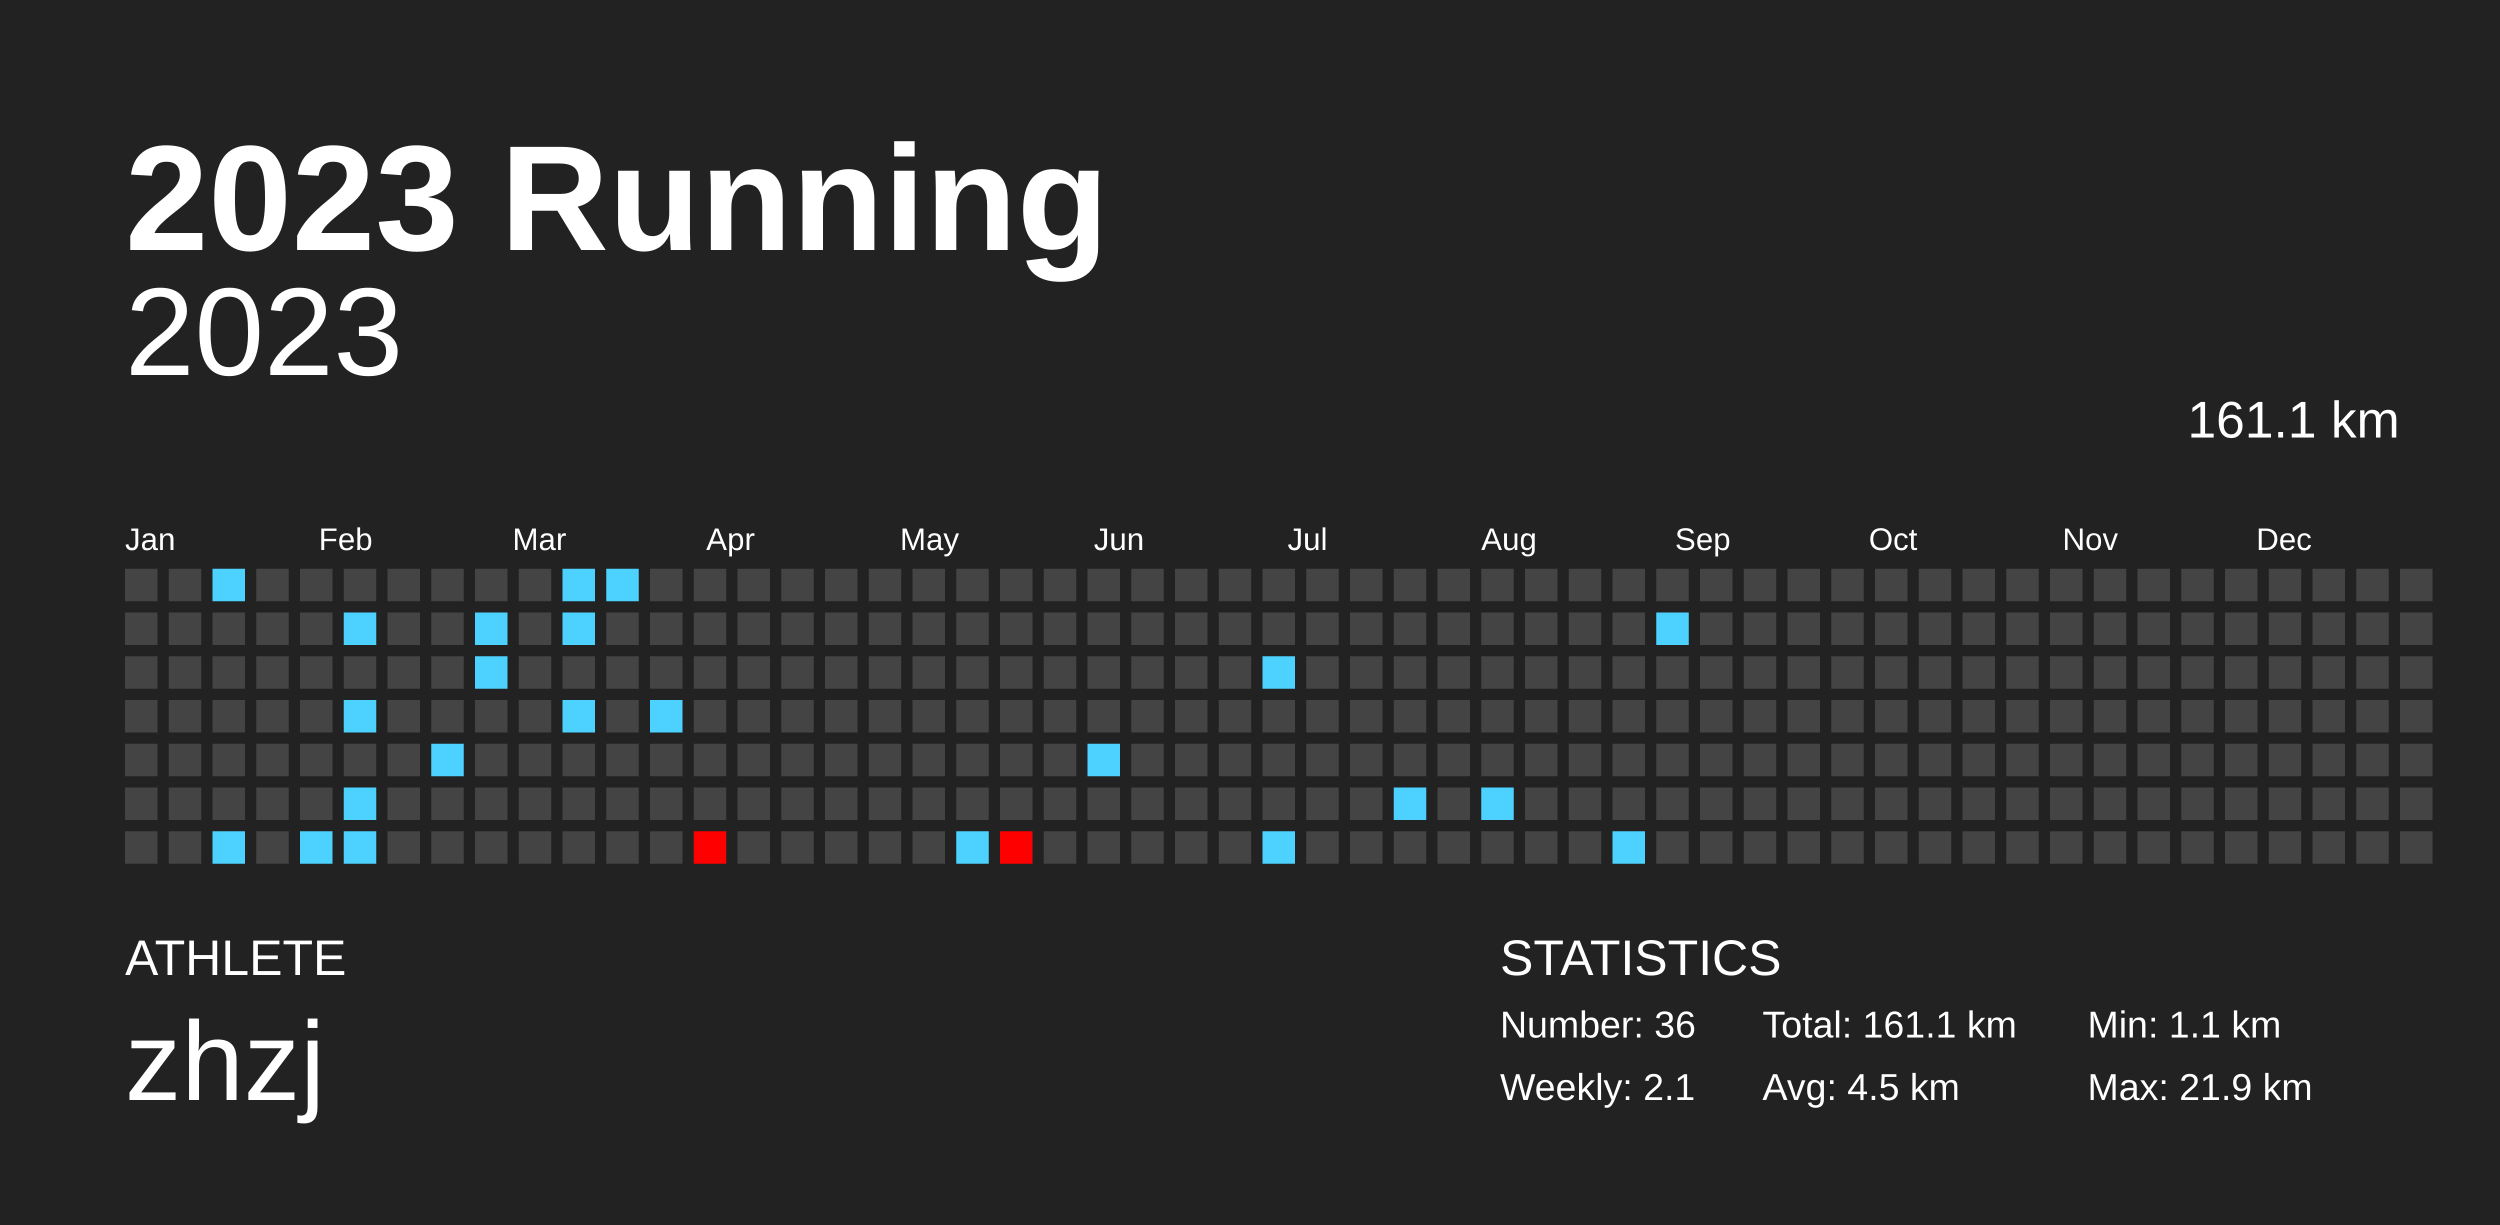
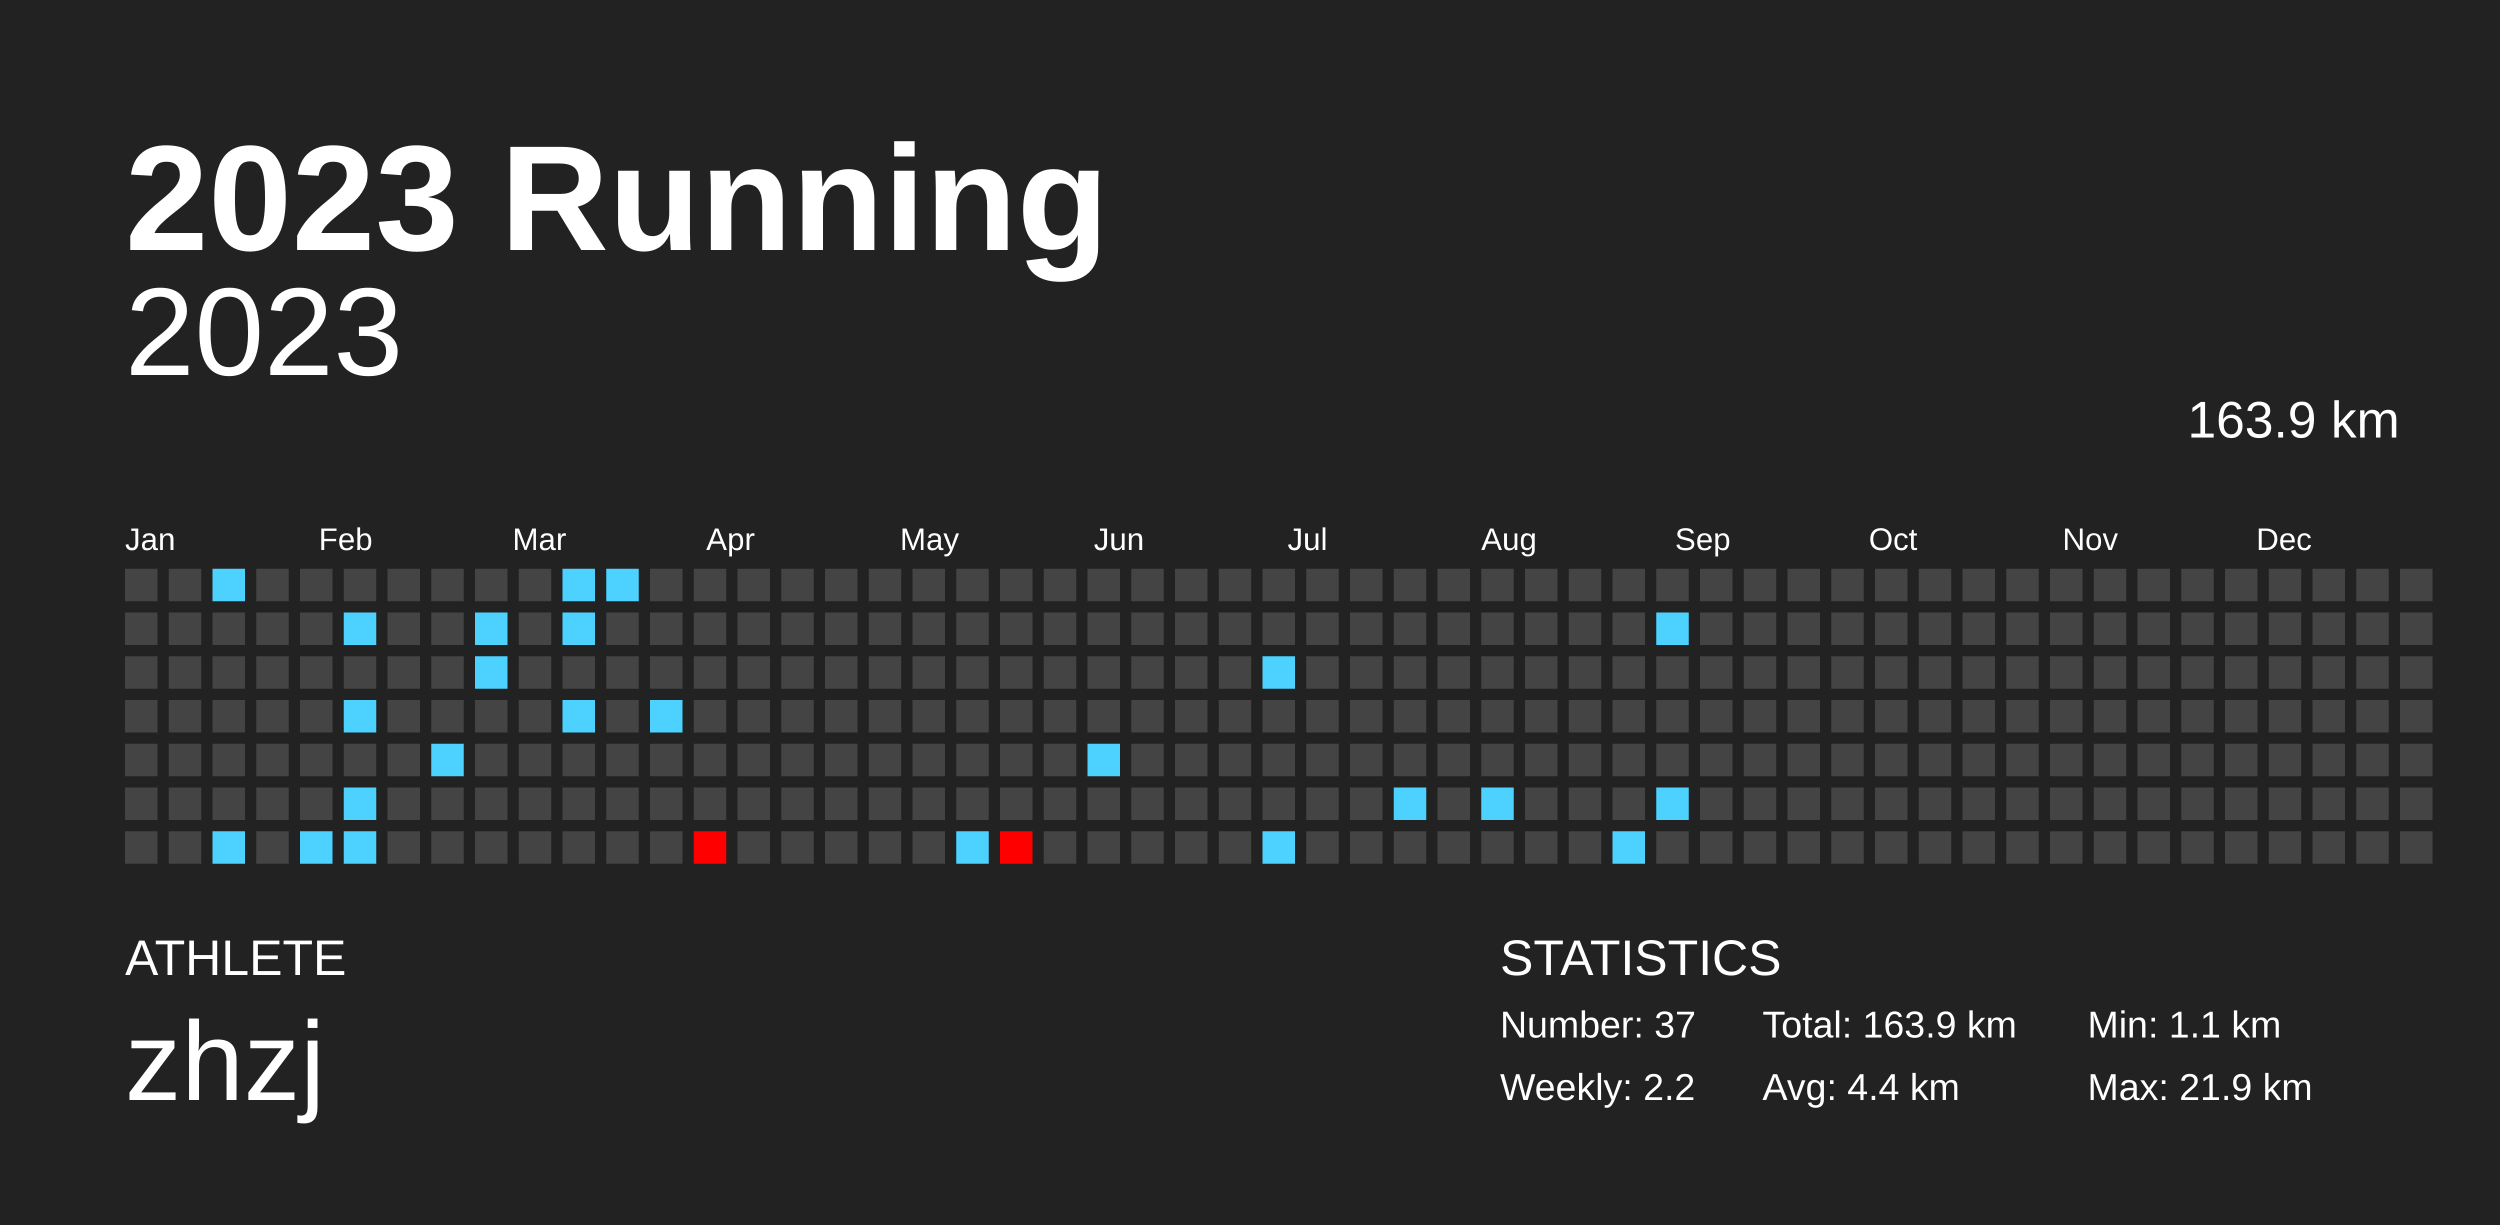
<svg xmlns="http://www.w3.org/2000/svg" baseProfile="full" height="98mm" version="1.1" viewBox="0,0,200,98" width="200mm">
  <defs />
  <rect fill="#222222" height="98" width="200" x="0" y="0" />
  <text fill="#FFFFFF" style="font-size:12px; font-family:Arial; font-weight:bold;" x="10" y="20">2023 Running</text>
  <text fill="#FFFFFF" style="font-size:4px; font-family:Arial" x="10" y="78">ATHLETE</text>
  <text fill="#FFFFFF" style="font-size:9px; font-family:Arial" x="10" y="88">zhzj</text>
  <text fill="#FFFFFF" style="font-size:4px; font-family:Arial" x="120" y="78">STATISTICS</text>
-   <text fill="#FFFFFF" style="font-size:3px; font-family:Arial" x="120" y="83">Number: 36</text>
-   <text fill="#FFFFFF" style="font-size:3px; font-family:Arial" x="120" y="88">Weekly: 2.1</text>
-   <text fill="#FFFFFF" style="font-size:3px; font-family:Arial" x="141" y="83">Total: 161.1 km</text>
-   <text fill="#FFFFFF" style="font-size:3px; font-family:Arial" x="141" y="88">Avg: 4.5 km</text>
+   <text fill="#FFFFFF" style="font-size:3px; font-family:Arial" x="120" y="83">Number: 37</text>
+   <text fill="#FFFFFF" style="font-size:3px; font-family:Arial" x="120" y="88">Weekly: 2.2</text>
+   <text fill="#FFFFFF" style="font-size:3px; font-family:Arial" x="141" y="83">Total: 163.9 km</text>
+   <text fill="#FFFFFF" style="font-size:3px; font-family:Arial" x="141" y="88">Avg: 4.4 km</text>
  <text fill="#FFFFFF" style="font-size:3px; font-family:Arial" x="167" y="83">Min: 1.1 km</text>
  <text fill="#FFFFFF" style="font-size:3px; font-family:Arial" x="167" y="88">Max: 21.9 km</text>
  <text alignment-baseline="hanging" fill="#FFFFFF" style="font-size:10.0px; font-family:Arial;" x="10" y="30">2023</text>
-   <text alignment-baseline="hanging" fill="#FFFFFF" style="font-size:4.125px; font-family:Arial;" x="175" y="35">161.1 km</text>
+   <text alignment-baseline="hanging" fill="#FFFFFF" style="font-size:4.125px; font-family:Arial;" x="175" y="35">163.9 km</text>
  <text fill="#FFFFFF" style="font-size:2.5px; font-family:Arial" x="10.0" y="44">Jan</text>
  <text fill="#FFFFFF" style="font-size:2.5px; font-family:Arial" x="25.5" y="44">Feb</text>
  <text fill="#FFFFFF" style="font-size:2.5px; font-family:Arial" x="41.0" y="44">Mar</text>
  <text fill="#FFFFFF" style="font-size:2.5px; font-family:Arial" x="56.5" y="44">Apr</text>
  <text fill="#FFFFFF" style="font-size:2.5px; font-family:Arial" x="72.0" y="44">May</text>
  <text fill="#FFFFFF" style="font-size:2.5px; font-family:Arial" x="87.5" y="44">Jun</text>
  <text fill="#FFFFFF" style="font-size:2.5px; font-family:Arial" x="103.0" y="44">Jul</text>
  <text fill="#FFFFFF" style="font-size:2.5px; font-family:Arial" x="118.5" y="44">Aug</text>
  <text fill="#FFFFFF" style="font-size:2.5px; font-family:Arial" x="134.0" y="44">Sep</text>
  <text fill="#FFFFFF" style="font-size:2.5px; font-family:Arial" x="149.5" y="44">Oct</text>
  <text fill="#FFFFFF" style="font-size:2.5px; font-family:Arial" x="165.0" y="44">Nov</text>
  <text fill="#FFFFFF" style="font-size:2.5px; font-family:Arial" x="180.5" y="44">Dec</text>
  <rect fill="#444444" height="2.6" width="2.6" x="10.0" y="45.5" />
  <rect fill="#444444" height="2.6" width="2.6" x="10.0" y="49.0" />
  <rect fill="#444444" height="2.6" width="2.6" x="10.0" y="52.5" />
  <rect fill="#444444" height="2.6" width="2.6" x="10.0" y="56.0" />
  <rect fill="#444444" height="2.6" width="2.6" x="10.0" y="59.5" />
  <rect fill="#444444" height="2.6" width="2.6" x="10.0" y="63.0" />
  <rect fill="#444444" height="2.6" width="2.6" x="10.0" y="66.5" />
  <rect fill="#444444" height="2.6" width="2.6" x="13.5" y="45.5" />
  <rect fill="#444444" height="2.6" width="2.6" x="13.5" y="49.0" />
  <rect fill="#444444" height="2.6" width="2.6" x="13.5" y="52.5" />
  <rect fill="#444444" height="2.6" width="2.6" x="13.5" y="56.0" />
  <rect fill="#444444" height="2.6" width="2.6" x="13.5" y="59.5" />
  <rect fill="#444444" height="2.6" width="2.6" x="13.5" y="63.0" />
  <rect fill="#444444" height="2.6" width="2.6" x="13.5" y="66.5" />
  <rect fill="#4dd2ff" height="2.6" width="2.6" x="17.0" y="45.5" />
  <rect fill="#444444" height="2.6" width="2.6" x="17.0" y="49.0" />
  <rect fill="#444444" height="2.6" width="2.6" x="17.0" y="52.5" />
  <rect fill="#444444" height="2.6" width="2.6" x="17.0" y="56.0" />
  <rect fill="#444444" height="2.6" width="2.6" x="17.0" y="59.5" />
  <rect fill="#444444" height="2.6" width="2.6" x="17.0" y="63.0" />
  <rect fill="#4dd2ff" height="2.6" width="2.6" x="17.0" y="66.5" />
  <rect fill="#444444" height="2.6" width="2.6" x="20.5" y="45.5" />
  <rect fill="#444444" height="2.6" width="2.6" x="20.5" y="49.0" />
  <rect fill="#444444" height="2.6" width="2.6" x="20.5" y="52.5" />
  <rect fill="#444444" height="2.6" width="2.6" x="20.5" y="56.0" />
  <rect fill="#444444" height="2.6" width="2.6" x="20.5" y="59.5" />
  <rect fill="#444444" height="2.6" width="2.6" x="20.5" y="63.0" />
  <rect fill="#444444" height="2.6" width="2.6" x="20.5" y="66.5" />
  <rect fill="#444444" height="2.6" width="2.6" x="24.0" y="45.5" />
  <rect fill="#444444" height="2.6" width="2.6" x="24.0" y="49.0" />
  <rect fill="#444444" height="2.6" width="2.6" x="24.0" y="52.5" />
  <rect fill="#444444" height="2.6" width="2.6" x="24.0" y="56.0" />
  <rect fill="#444444" height="2.6" width="2.6" x="24.0" y="59.5" />
  <rect fill="#444444" height="2.6" width="2.6" x="24.0" y="63.0" />
  <rect fill="#4dd2ff" height="2.6" width="2.6" x="24.0" y="66.5" />
  <rect fill="#444444" height="2.6" width="2.6" x="27.5" y="45.5" />
  <rect fill="#4dd2ff" height="2.6" width="2.6" x="27.5" y="49.0" />
  <rect fill="#444444" height="2.6" width="2.6" x="27.5" y="52.5" />
  <rect fill="#4dd2ff" height="2.6" width="2.6" x="27.5" y="56.0" />
  <rect fill="#444444" height="2.6" width="2.6" x="27.5" y="59.5" />
  <rect fill="#4dd2ff" height="2.6" width="2.6" x="27.5" y="63.0" />
  <rect fill="#4dd2ff" height="2.6" width="2.6" x="27.5" y="66.5" />
  <rect fill="#444444" height="2.6" width="2.6" x="31.0" y="45.5" />
  <rect fill="#444444" height="2.6" width="2.6" x="31.0" y="49.0" />
  <rect fill="#444444" height="2.6" width="2.6" x="31.0" y="52.5" />
  <rect fill="#444444" height="2.6" width="2.6" x="31.0" y="56.0" />
  <rect fill="#444444" height="2.6" width="2.6" x="31.0" y="59.5" />
  <rect fill="#444444" height="2.6" width="2.6" x="31.0" y="63.0" />
  <rect fill="#444444" height="2.6" width="2.6" x="31.0" y="66.5" />
  <rect fill="#444444" height="2.6" width="2.6" x="34.5" y="45.5" />
  <rect fill="#444444" height="2.6" width="2.6" x="34.5" y="49.0" />
  <rect fill="#444444" height="2.6" width="2.6" x="34.5" y="52.5" />
  <rect fill="#444444" height="2.6" width="2.6" x="34.5" y="56.0" />
  <rect fill="#4dd2ff" height="2.6" width="2.6" x="34.5" y="59.5" />
  <rect fill="#444444" height="2.6" width="2.6" x="34.5" y="63.0" />
  <rect fill="#444444" height="2.6" width="2.6" x="34.5" y="66.5" />
  <rect fill="#444444" height="2.6" width="2.6" x="38.0" y="45.5" />
  <rect fill="#4dd2ff" height="2.6" width="2.6" x="38.0" y="49.0" />
  <rect fill="#4dd2ff" height="2.6" width="2.6" x="38.0" y="52.5" />
  <rect fill="#444444" height="2.6" width="2.6" x="38.0" y="56.0" />
  <rect fill="#444444" height="2.6" width="2.6" x="38.0" y="59.5" />
  <rect fill="#444444" height="2.6" width="2.6" x="38.0" y="63.0" />
  <rect fill="#444444" height="2.6" width="2.6" x="38.0" y="66.5" />
  <rect fill="#444444" height="2.6" width="2.6" x="41.5" y="45.5" />
  <rect fill="#444444" height="2.6" width="2.6" x="41.5" y="49.0" />
  <rect fill="#444444" height="2.6" width="2.6" x="41.5" y="52.5" />
  <rect fill="#444444" height="2.6" width="2.6" x="41.5" y="56.0" />
  <rect fill="#444444" height="2.6" width="2.6" x="41.5" y="59.5" />
  <rect fill="#444444" height="2.6" width="2.6" x="41.5" y="63.0" />
  <rect fill="#444444" height="2.6" width="2.6" x="41.5" y="66.5" />
  <rect fill="#4dd2ff" height="2.6" width="2.6" x="45.0" y="45.5" />
  <rect fill="#4dd2ff" height="2.6" width="2.6" x="45.0" y="49.0" />
  <rect fill="#444444" height="2.6" width="2.6" x="45.0" y="52.5" />
  <rect fill="#4dd2ff" height="2.6" width="2.6" x="45.0" y="56.0" />
  <rect fill="#444444" height="2.6" width="2.6" x="45.0" y="59.5" />
  <rect fill="#444444" height="2.6" width="2.6" x="45.0" y="63.0" />
  <rect fill="#444444" height="2.6" width="2.6" x="45.0" y="66.5" />
  <rect fill="#4dd2ff" height="2.6" width="2.6" x="48.5" y="45.5" />
  <rect fill="#444444" height="2.6" width="2.6" x="48.5" y="49.0" />
  <rect fill="#444444" height="2.6" width="2.6" x="48.5" y="52.5" />
  <rect fill="#444444" height="2.6" width="2.6" x="48.5" y="56.0" />
  <rect fill="#444444" height="2.6" width="2.6" x="48.5" y="59.5" />
  <rect fill="#444444" height="2.6" width="2.6" x="48.5" y="63.0" />
  <rect fill="#444444" height="2.6" width="2.6" x="48.5" y="66.5" />
  <rect fill="#444444" height="2.6" width="2.6" x="52.0" y="45.5" />
  <rect fill="#444444" height="2.6" width="2.6" x="52.0" y="49.0" />
  <rect fill="#444444" height="2.6" width="2.6" x="52.0" y="52.5" />
  <rect fill="#4dd2ff" height="2.6" width="2.6" x="52.0" y="56.0" />
  <rect fill="#444444" height="2.6" width="2.6" x="52.0" y="59.5" />
  <rect fill="#444444" height="2.6" width="2.6" x="52.0" y="63.0" />
  <rect fill="#444444" height="2.6" width="2.6" x="52.0" y="66.5" />
  <rect fill="#444444" height="2.6" width="2.6" x="55.5" y="45.5" />
  <rect fill="#444444" height="2.6" width="2.6" x="55.5" y="49.0" />
  <rect fill="#444444" height="2.6" width="2.6" x="55.5" y="52.5" />
  <rect fill="#444444" height="2.6" width="2.6" x="55.5" y="56.0" />
  <rect fill="#444444" height="2.6" width="2.6" x="55.5" y="59.5" />
  <rect fill="#444444" height="2.6" width="2.6" x="55.5" y="63.0" />
  <rect fill="red" height="2.6" width="2.6" x="55.5" y="66.5" />
  <rect fill="#444444" height="2.6" width="2.6" x="59.0" y="45.5" />
  <rect fill="#444444" height="2.6" width="2.6" x="59.0" y="49.0" />
  <rect fill="#444444" height="2.6" width="2.6" x="59.0" y="52.5" />
  <rect fill="#444444" height="2.6" width="2.6" x="59.0" y="56.0" />
  <rect fill="#444444" height="2.6" width="2.6" x="59.0" y="59.5" />
  <rect fill="#444444" height="2.6" width="2.6" x="59.0" y="63.0" />
  <rect fill="#444444" height="2.6" width="2.6" x="59.0" y="66.5" />
  <rect fill="#444444" height="2.6" width="2.6" x="62.5" y="45.5" />
  <rect fill="#444444" height="2.6" width="2.6" x="62.5" y="49.0" />
  <rect fill="#444444" height="2.6" width="2.6" x="62.5" y="52.5" />
  <rect fill="#444444" height="2.6" width="2.6" x="62.5" y="56.0" />
  <rect fill="#444444" height="2.6" width="2.6" x="62.5" y="59.5" />
  <rect fill="#444444" height="2.6" width="2.6" x="62.5" y="63.0" />
  <rect fill="#444444" height="2.6" width="2.6" x="62.5" y="66.5" />
  <rect fill="#444444" height="2.6" width="2.6" x="66.0" y="45.5" />
  <rect fill="#444444" height="2.6" width="2.6" x="66.0" y="49.0" />
  <rect fill="#444444" height="2.6" width="2.6" x="66.0" y="52.5" />
  <rect fill="#444444" height="2.6" width="2.6" x="66.0" y="56.0" />
  <rect fill="#444444" height="2.6" width="2.6" x="66.0" y="59.5" />
  <rect fill="#444444" height="2.6" width="2.6" x="66.0" y="63.0" />
  <rect fill="#444444" height="2.6" width="2.6" x="66.0" y="66.5" />
  <rect fill="#444444" height="2.6" width="2.6" x="69.5" y="45.5" />
  <rect fill="#444444" height="2.6" width="2.6" x="69.5" y="49.0" />
  <rect fill="#444444" height="2.6" width="2.6" x="69.5" y="52.5" />
  <rect fill="#444444" height="2.6" width="2.6" x="69.5" y="56.0" />
  <rect fill="#444444" height="2.6" width="2.6" x="69.5" y="59.5" />
  <rect fill="#444444" height="2.6" width="2.6" x="69.5" y="63.0" />
  <rect fill="#444444" height="2.6" width="2.6" x="69.5" y="66.5" />
  <rect fill="#444444" height="2.6" width="2.6" x="73.0" y="45.5" />
  <rect fill="#444444" height="2.6" width="2.6" x="73.0" y="49.0" />
  <rect fill="#444444" height="2.6" width="2.6" x="73.0" y="52.5" />
  <rect fill="#444444" height="2.6" width="2.6" x="73.0" y="56.0" />
  <rect fill="#444444" height="2.6" width="2.6" x="73.0" y="59.5" />
  <rect fill="#444444" height="2.6" width="2.6" x="73.0" y="63.0" />
  <rect fill="#444444" height="2.6" width="2.6" x="73.0" y="66.5" />
  <rect fill="#444444" height="2.6" width="2.6" x="76.5" y="45.5" />
  <rect fill="#444444" height="2.6" width="2.6" x="76.5" y="49.0" />
  <rect fill="#444444" height="2.6" width="2.6" x="76.5" y="52.5" />
  <rect fill="#444444" height="2.6" width="2.6" x="76.5" y="56.0" />
  <rect fill="#444444" height="2.6" width="2.6" x="76.5" y="59.5" />
  <rect fill="#444444" height="2.6" width="2.6" x="76.5" y="63.0" />
  <rect fill="#4dd2ff" height="2.6" width="2.6" x="76.5" y="66.5" />
  <rect fill="#444444" height="2.6" width="2.6" x="80.0" y="45.5" />
  <rect fill="#444444" height="2.6" width="2.6" x="80.0" y="49.0" />
  <rect fill="#444444" height="2.6" width="2.6" x="80.0" y="52.5" />
  <rect fill="#444444" height="2.6" width="2.6" x="80.0" y="56.0" />
  <rect fill="#444444" height="2.6" width="2.6" x="80.0" y="59.5" />
  <rect fill="#444444" height="2.6" width="2.6" x="80.0" y="63.0" />
  <rect fill="red" height="2.6" width="2.6" x="80.0" y="66.5" />
  <rect fill="#444444" height="2.6" width="2.6" x="83.5" y="45.5" />
  <rect fill="#444444" height="2.6" width="2.6" x="83.5" y="49.0" />
  <rect fill="#444444" height="2.6" width="2.6" x="83.5" y="52.5" />
  <rect fill="#444444" height="2.6" width="2.6" x="83.5" y="56.0" />
  <rect fill="#444444" height="2.6" width="2.6" x="83.5" y="59.5" />
  <rect fill="#444444" height="2.6" width="2.6" x="83.5" y="63.0" />
  <rect fill="#444444" height="2.6" width="2.6" x="83.5" y="66.5" />
  <rect fill="#444444" height="2.6" width="2.6" x="87.0" y="45.5" />
  <rect fill="#444444" height="2.6" width="2.6" x="87.0" y="49.0" />
  <rect fill="#444444" height="2.6" width="2.6" x="87.0" y="52.5" />
  <rect fill="#444444" height="2.6" width="2.6" x="87.0" y="56.0" />
  <rect fill="#4dd2ff" height="2.6" width="2.6" x="87.0" y="59.5" />
  <rect fill="#444444" height="2.6" width="2.6" x="87.0" y="63.0" />
  <rect fill="#444444" height="2.6" width="2.6" x="87.0" y="66.5" />
  <rect fill="#444444" height="2.6" width="2.6" x="90.5" y="45.5" />
  <rect fill="#444444" height="2.6" width="2.6" x="90.5" y="49.0" />
  <rect fill="#444444" height="2.6" width="2.6" x="90.5" y="52.5" />
  <rect fill="#444444" height="2.6" width="2.6" x="90.5" y="56.0" />
  <rect fill="#444444" height="2.6" width="2.6" x="90.5" y="59.5" />
  <rect fill="#444444" height="2.6" width="2.6" x="90.5" y="63.0" />
  <rect fill="#444444" height="2.6" width="2.6" x="90.5" y="66.5" />
  <rect fill="#444444" height="2.6" width="2.6" x="94.0" y="45.5" />
  <rect fill="#444444" height="2.6" width="2.6" x="94.0" y="49.0" />
  <rect fill="#444444" height="2.6" width="2.6" x="94.0" y="52.5" />
  <rect fill="#444444" height="2.6" width="2.6" x="94.0" y="56.0" />
  <rect fill="#444444" height="2.6" width="2.6" x="94.0" y="59.5" />
  <rect fill="#444444" height="2.6" width="2.6" x="94.0" y="63.0" />
  <rect fill="#444444" height="2.6" width="2.6" x="94.0" y="66.5" />
  <rect fill="#444444" height="2.6" width="2.6" x="97.5" y="45.5" />
  <rect fill="#444444" height="2.6" width="2.6" x="97.5" y="49.0" />
  <rect fill="#444444" height="2.6" width="2.6" x="97.5" y="52.5" />
  <rect fill="#444444" height="2.6" width="2.6" x="97.5" y="56.0" />
  <rect fill="#444444" height="2.6" width="2.6" x="97.5" y="59.5" />
  <rect fill="#444444" height="2.6" width="2.6" x="97.5" y="63.0" />
  <rect fill="#444444" height="2.6" width="2.6" x="97.5" y="66.5" />
  <rect fill="#444444" height="2.6" width="2.6" x="101.0" y="45.5" />
  <rect fill="#444444" height="2.6" width="2.6" x="101.0" y="49.0" />
  <rect fill="#4dd2ff" height="2.6" width="2.6" x="101.0" y="52.5" />
  <rect fill="#444444" height="2.6" width="2.6" x="101.0" y="56.0" />
  <rect fill="#444444" height="2.6" width="2.6" x="101.0" y="59.5" />
  <rect fill="#444444" height="2.6" width="2.6" x="101.0" y="63.0" />
  <rect fill="#4dd2ff" height="2.6" width="2.6" x="101.0" y="66.5" />
  <rect fill="#444444" height="2.6" width="2.6" x="104.5" y="45.5" />
  <rect fill="#444444" height="2.6" width="2.6" x="104.5" y="49.0" />
  <rect fill="#444444" height="2.6" width="2.6" x="104.5" y="52.5" />
  <rect fill="#444444" height="2.6" width="2.6" x="104.5" y="56.0" />
  <rect fill="#444444" height="2.6" width="2.6" x="104.5" y="59.5" />
  <rect fill="#444444" height="2.6" width="2.6" x="104.5" y="63.0" />
  <rect fill="#444444" height="2.6" width="2.6" x="104.5" y="66.5" />
  <rect fill="#444444" height="2.6" width="2.6" x="108.0" y="45.5" />
  <rect fill="#444444" height="2.6" width="2.6" x="108.0" y="49.0" />
  <rect fill="#444444" height="2.6" width="2.6" x="108.0" y="52.5" />
  <rect fill="#444444" height="2.6" width="2.6" x="108.0" y="56.0" />
  <rect fill="#444444" height="2.6" width="2.6" x="108.0" y="59.5" />
  <rect fill="#444444" height="2.6" width="2.6" x="108.0" y="63.0" />
  <rect fill="#444444" height="2.6" width="2.6" x="108.0" y="66.5" />
  <rect fill="#444444" height="2.6" width="2.6" x="111.5" y="45.5" />
  <rect fill="#444444" height="2.6" width="2.6" x="111.5" y="49.0" />
  <rect fill="#444444" height="2.6" width="2.6" x="111.5" y="52.5" />
  <rect fill="#444444" height="2.6" width="2.6" x="111.5" y="56.0" />
  <rect fill="#444444" height="2.6" width="2.6" x="111.5" y="59.5" />
  <rect fill="#4dd2ff" height="2.6" width="2.6" x="111.5" y="63.0" />
  <rect fill="#444444" height="2.6" width="2.6" x="111.5" y="66.5" />
  <rect fill="#444444" height="2.6" width="2.6" x="115.0" y="45.5" />
  <rect fill="#444444" height="2.6" width="2.6" x="115.0" y="49.0" />
  <rect fill="#444444" height="2.6" width="2.6" x="115.0" y="52.5" />
  <rect fill="#444444" height="2.6" width="2.6" x="115.0" y="56.0" />
  <rect fill="#444444" height="2.6" width="2.6" x="115.0" y="59.5" />
  <rect fill="#444444" height="2.6" width="2.6" x="115.0" y="63.0" />
  <rect fill="#444444" height="2.6" width="2.6" x="115.0" y="66.5" />
  <rect fill="#444444" height="2.6" width="2.6" x="118.5" y="45.5" />
  <rect fill="#444444" height="2.6" width="2.6" x="118.5" y="49.0" />
  <rect fill="#444444" height="2.6" width="2.6" x="118.5" y="52.5" />
  <rect fill="#444444" height="2.6" width="2.6" x="118.5" y="56.0" />
  <rect fill="#444444" height="2.6" width="2.6" x="118.5" y="59.5" />
  <rect fill="#4dd2ff" height="2.6" width="2.6" x="118.5" y="63.0" />
  <rect fill="#444444" height="2.6" width="2.6" x="118.5" y="66.5" />
  <rect fill="#444444" height="2.6" width="2.6" x="122.0" y="45.5" />
  <rect fill="#444444" height="2.6" width="2.6" x="122.0" y="49.0" />
  <rect fill="#444444" height="2.6" width="2.6" x="122.0" y="52.5" />
  <rect fill="#444444" height="2.6" width="2.6" x="122.0" y="56.0" />
  <rect fill="#444444" height="2.6" width="2.6" x="122.0" y="59.5" />
  <rect fill="#444444" height="2.6" width="2.6" x="122.0" y="63.0" />
  <rect fill="#444444" height="2.6" width="2.6" x="122.0" y="66.5" />
  <rect fill="#444444" height="2.6" width="2.6" x="125.5" y="45.5" />
  <rect fill="#444444" height="2.6" width="2.6" x="125.5" y="49.0" />
  <rect fill="#444444" height="2.6" width="2.6" x="125.5" y="52.5" />
  <rect fill="#444444" height="2.6" width="2.6" x="125.5" y="56.0" />
  <rect fill="#444444" height="2.6" width="2.6" x="125.5" y="59.5" />
  <rect fill="#444444" height="2.6" width="2.6" x="125.5" y="63.0" />
  <rect fill="#444444" height="2.6" width="2.6" x="125.5" y="66.5" />
  <rect fill="#444444" height="2.6" width="2.6" x="129.0" y="45.5" />
  <rect fill="#444444" height="2.6" width="2.6" x="129.0" y="49.0" />
  <rect fill="#444444" height="2.6" width="2.6" x="129.0" y="52.5" />
  <rect fill="#444444" height="2.6" width="2.6" x="129.0" y="56.0" />
  <rect fill="#444444" height="2.6" width="2.6" x="129.0" y="59.5" />
  <rect fill="#444444" height="2.6" width="2.6" x="129.0" y="63.0" />
  <rect fill="#4dd2ff" height="2.6" width="2.6" x="129.0" y="66.5" />
  <rect fill="#444444" height="2.6" width="2.6" x="132.5" y="45.5" />
  <rect fill="#4dd2ff" height="2.6" width="2.6" x="132.5" y="49.0" />
  <rect fill="#444444" height="2.6" width="2.6" x="132.5" y="52.5" />
  <rect fill="#444444" height="2.6" width="2.6" x="132.5" y="56.0" />
  <rect fill="#444444" height="2.6" width="2.6" x="132.5" y="59.5" />
-   <rect fill="#444444" height="2.6" width="2.6" x="132.5" y="63.0" />
+   <rect fill="#4dd2ff" height="2.6" width="2.6" x="132.5" y="63.0" />
  <rect fill="#444444" height="2.6" width="2.6" x="132.5" y="66.5" />
  <rect fill="#444444" height="2.6" width="2.6" x="136.0" y="45.5" />
  <rect fill="#444444" height="2.6" width="2.6" x="136.0" y="49.0" />
  <rect fill="#444444" height="2.6" width="2.6" x="136.0" y="52.5" />
  <rect fill="#444444" height="2.6" width="2.6" x="136.0" y="56.0" />
  <rect fill="#444444" height="2.6" width="2.6" x="136.0" y="59.5" />
  <rect fill="#444444" height="2.6" width="2.6" x="136.0" y="63.0" />
  <rect fill="#444444" height="2.6" width="2.6" x="136.0" y="66.5" />
  <rect fill="#444444" height="2.6" width="2.6" x="139.5" y="45.5" />
  <rect fill="#444444" height="2.6" width="2.6" x="139.5" y="49.0" />
  <rect fill="#444444" height="2.6" width="2.6" x="139.5" y="52.5" />
  <rect fill="#444444" height="2.6" width="2.6" x="139.5" y="56.0" />
  <rect fill="#444444" height="2.6" width="2.6" x="139.5" y="59.5" />
  <rect fill="#444444" height="2.6" width="2.6" x="139.5" y="63.0" />
  <rect fill="#444444" height="2.6" width="2.6" x="139.5" y="66.5" />
  <rect fill="#444444" height="2.6" width="2.6" x="143.0" y="45.5" />
  <rect fill="#444444" height="2.6" width="2.6" x="143.0" y="49.0" />
  <rect fill="#444444" height="2.6" width="2.6" x="143.0" y="52.5" />
  <rect fill="#444444" height="2.6" width="2.6" x="143.0" y="56.0" />
  <rect fill="#444444" height="2.6" width="2.6" x="143.0" y="59.5" />
  <rect fill="#444444" height="2.6" width="2.6" x="143.0" y="63.0" />
  <rect fill="#444444" height="2.6" width="2.6" x="143.0" y="66.5" />
  <rect fill="#444444" height="2.6" width="2.6" x="146.5" y="45.5" />
  <rect fill="#444444" height="2.6" width="2.6" x="146.5" y="49.0" />
  <rect fill="#444444" height="2.6" width="2.6" x="146.5" y="52.5" />
  <rect fill="#444444" height="2.6" width="2.6" x="146.5" y="56.0" />
  <rect fill="#444444" height="2.6" width="2.6" x="146.5" y="59.5" />
  <rect fill="#444444" height="2.6" width="2.6" x="146.5" y="63.0" />
  <rect fill="#444444" height="2.6" width="2.6" x="146.5" y="66.5" />
  <rect fill="#444444" height="2.6" width="2.6" x="150.0" y="45.5" />
  <rect fill="#444444" height="2.6" width="2.6" x="150.0" y="49.0" />
  <rect fill="#444444" height="2.6" width="2.6" x="150.0" y="52.5" />
  <rect fill="#444444" height="2.6" width="2.6" x="150.0" y="56.0" />
  <rect fill="#444444" height="2.6" width="2.6" x="150.0" y="59.5" />
  <rect fill="#444444" height="2.6" width="2.6" x="150.0" y="63.0" />
  <rect fill="#444444" height="2.6" width="2.6" x="150.0" y="66.5" />
  <rect fill="#444444" height="2.6" width="2.6" x="153.5" y="45.5" />
  <rect fill="#444444" height="2.6" width="2.6" x="153.5" y="49.0" />
  <rect fill="#444444" height="2.6" width="2.6" x="153.5" y="52.5" />
  <rect fill="#444444" height="2.6" width="2.6" x="153.5" y="56.0" />
  <rect fill="#444444" height="2.6" width="2.6" x="153.5" y="59.5" />
  <rect fill="#444444" height="2.6" width="2.6" x="153.5" y="63.0" />
  <rect fill="#444444" height="2.6" width="2.6" x="153.5" y="66.5" />
  <rect fill="#444444" height="2.6" width="2.6" x="157.0" y="45.5" />
  <rect fill="#444444" height="2.6" width="2.6" x="157.0" y="49.0" />
  <rect fill="#444444" height="2.6" width="2.6" x="157.0" y="52.5" />
  <rect fill="#444444" height="2.6" width="2.6" x="157.0" y="56.0" />
  <rect fill="#444444" height="2.6" width="2.6" x="157.0" y="59.5" />
  <rect fill="#444444" height="2.6" width="2.6" x="157.0" y="63.0" />
  <rect fill="#444444" height="2.6" width="2.6" x="157.0" y="66.5" />
  <rect fill="#444444" height="2.6" width="2.6" x="160.5" y="45.5" />
  <rect fill="#444444" height="2.6" width="2.6" x="160.5" y="49.0" />
  <rect fill="#444444" height="2.6" width="2.6" x="160.5" y="52.5" />
  <rect fill="#444444" height="2.6" width="2.6" x="160.5" y="56.0" />
  <rect fill="#444444" height="2.6" width="2.6" x="160.5" y="59.5" />
  <rect fill="#444444" height="2.6" width="2.6" x="160.5" y="63.0" />
  <rect fill="#444444" height="2.6" width="2.6" x="160.5" y="66.5" />
  <rect fill="#444444" height="2.6" width="2.6" x="164.0" y="45.5" />
  <rect fill="#444444" height="2.6" width="2.6" x="164.0" y="49.0" />
  <rect fill="#444444" height="2.6" width="2.6" x="164.0" y="52.5" />
  <rect fill="#444444" height="2.6" width="2.6" x="164.0" y="56.0" />
  <rect fill="#444444" height="2.6" width="2.6" x="164.0" y="59.5" />
  <rect fill="#444444" height="2.6" width="2.6" x="164.0" y="63.0" />
  <rect fill="#444444" height="2.6" width="2.6" x="164.0" y="66.5" />
  <rect fill="#444444" height="2.6" width="2.6" x="167.5" y="45.5" />
  <rect fill="#444444" height="2.6" width="2.6" x="167.5" y="49.0" />
  <rect fill="#444444" height="2.6" width="2.6" x="167.5" y="52.5" />
  <rect fill="#444444" height="2.6" width="2.6" x="167.5" y="56.0" />
  <rect fill="#444444" height="2.6" width="2.6" x="167.5" y="59.5" />
  <rect fill="#444444" height="2.6" width="2.6" x="167.5" y="63.0" />
  <rect fill="#444444" height="2.6" width="2.6" x="167.5" y="66.5" />
  <rect fill="#444444" height="2.6" width="2.6" x="171.0" y="45.5" />
  <rect fill="#444444" height="2.6" width="2.6" x="171.0" y="49.0" />
  <rect fill="#444444" height="2.6" width="2.6" x="171.0" y="52.5" />
  <rect fill="#444444" height="2.6" width="2.6" x="171.0" y="56.0" />
  <rect fill="#444444" height="2.6" width="2.6" x="171.0" y="59.5" />
  <rect fill="#444444" height="2.6" width="2.6" x="171.0" y="63.0" />
  <rect fill="#444444" height="2.6" width="2.6" x="171.0" y="66.5" />
  <rect fill="#444444" height="2.6" width="2.6" x="174.5" y="45.5" />
  <rect fill="#444444" height="2.6" width="2.6" x="174.5" y="49.0" />
  <rect fill="#444444" height="2.6" width="2.6" x="174.5" y="52.5" />
  <rect fill="#444444" height="2.6" width="2.6" x="174.5" y="56.0" />
  <rect fill="#444444" height="2.6" width="2.6" x="174.5" y="59.5" />
  <rect fill="#444444" height="2.6" width="2.6" x="174.5" y="63.0" />
  <rect fill="#444444" height="2.6" width="2.6" x="174.5" y="66.5" />
  <rect fill="#444444" height="2.6" width="2.6" x="178.0" y="45.5" />
  <rect fill="#444444" height="2.6" width="2.6" x="178.0" y="49.0" />
  <rect fill="#444444" height="2.6" width="2.6" x="178.0" y="52.5" />
  <rect fill="#444444" height="2.6" width="2.6" x="178.0" y="56.0" />
  <rect fill="#444444" height="2.6" width="2.6" x="178.0" y="59.5" />
  <rect fill="#444444" height="2.6" width="2.6" x="178.0" y="63.0" />
  <rect fill="#444444" height="2.6" width="2.6" x="178.0" y="66.5" />
  <rect fill="#444444" height="2.6" width="2.6" x="181.5" y="45.5" />
  <rect fill="#444444" height="2.6" width="2.6" x="181.5" y="49.0" />
  <rect fill="#444444" height="2.6" width="2.6" x="181.5" y="52.5" />
  <rect fill="#444444" height="2.6" width="2.6" x="181.5" y="56.0" />
  <rect fill="#444444" height="2.6" width="2.6" x="181.5" y="59.5" />
  <rect fill="#444444" height="2.6" width="2.6" x="181.5" y="63.0" />
  <rect fill="#444444" height="2.6" width="2.6" x="181.5" y="66.5" />
  <rect fill="#444444" height="2.6" width="2.6" x="185.0" y="45.5" />
  <rect fill="#444444" height="2.6" width="2.6" x="185.0" y="49.0" />
  <rect fill="#444444" height="2.6" width="2.6" x="185.0" y="52.5" />
  <rect fill="#444444" height="2.6" width="2.6" x="185.0" y="56.0" />
  <rect fill="#444444" height="2.6" width="2.6" x="185.0" y="59.5" />
  <rect fill="#444444" height="2.6" width="2.6" x="185.0" y="63.0" />
  <rect fill="#444444" height="2.6" width="2.6" x="185.0" y="66.5" />
  <rect fill="#444444" height="2.6" width="2.6" x="188.5" y="45.5" />
  <rect fill="#444444" height="2.6" width="2.6" x="188.5" y="49.0" />
  <rect fill="#444444" height="2.6" width="2.6" x="188.5" y="52.5" />
  <rect fill="#444444" height="2.6" width="2.6" x="188.5" y="56.0" />
  <rect fill="#444444" height="2.6" width="2.6" x="188.5" y="59.5" />
  <rect fill="#444444" height="2.6" width="2.6" x="188.5" y="63.0" />
  <rect fill="#444444" height="2.6" width="2.6" x="188.5" y="66.5" />
  <rect fill="#444444" height="2.6" width="2.6" x="192.0" y="45.5" />
  <rect fill="#444444" height="2.6" width="2.6" x="192.0" y="49.0" />
  <rect fill="#444444" height="2.6" width="2.6" x="192.0" y="52.5" />
  <rect fill="#444444" height="2.6" width="2.6" x="192.0" y="56.0" />
  <rect fill="#444444" height="2.6" width="2.6" x="192.0" y="59.5" />
  <rect fill="#444444" height="2.6" width="2.6" x="192.0" y="63.0" />
  <rect fill="#444444" height="2.6" width="2.6" x="192.0" y="66.5" />
</svg>
